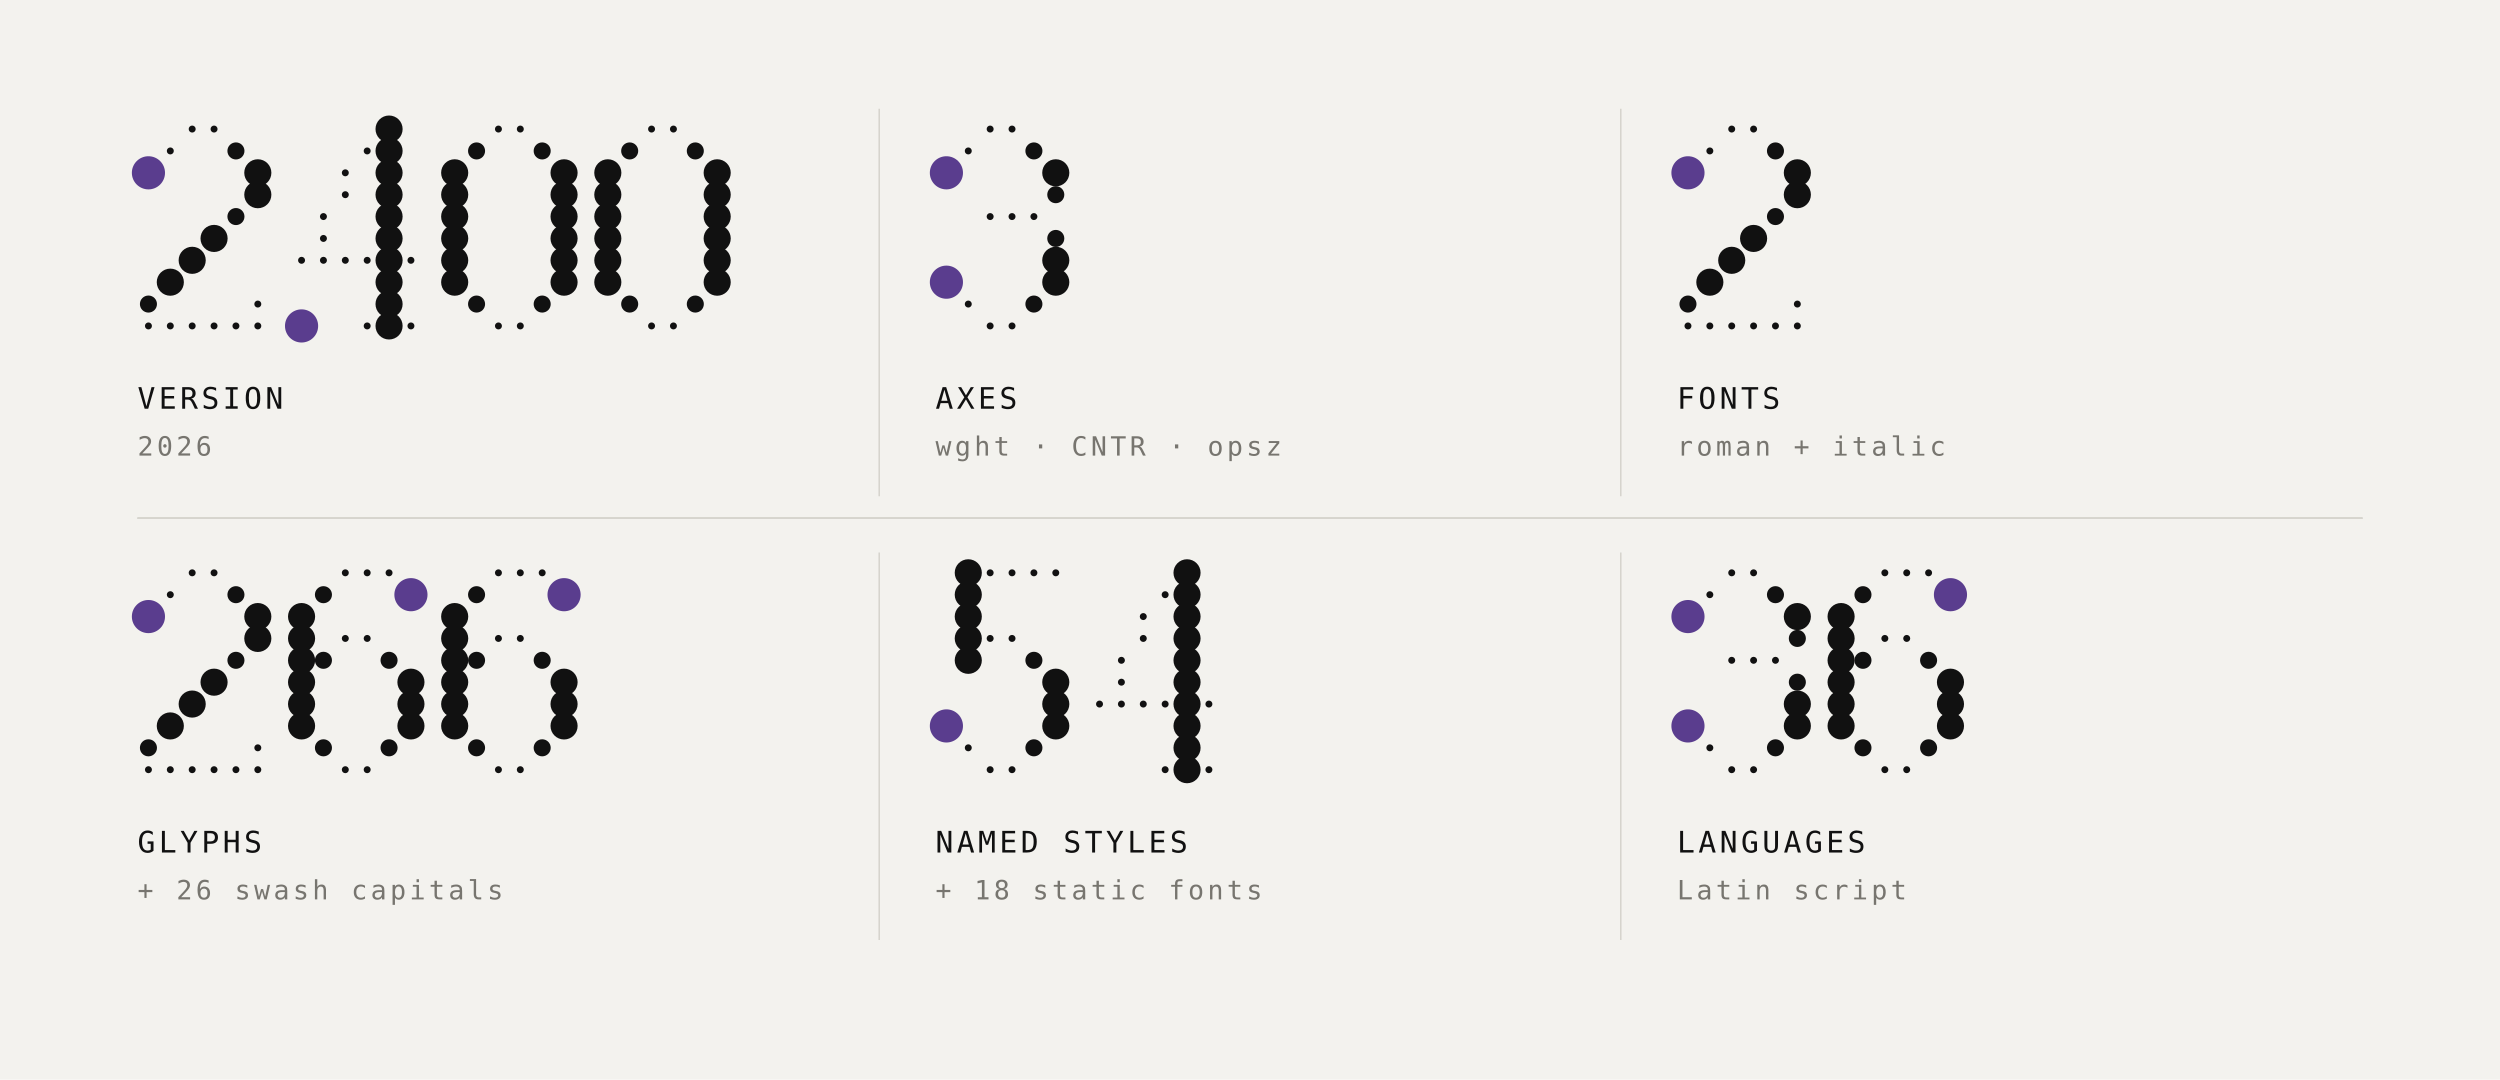
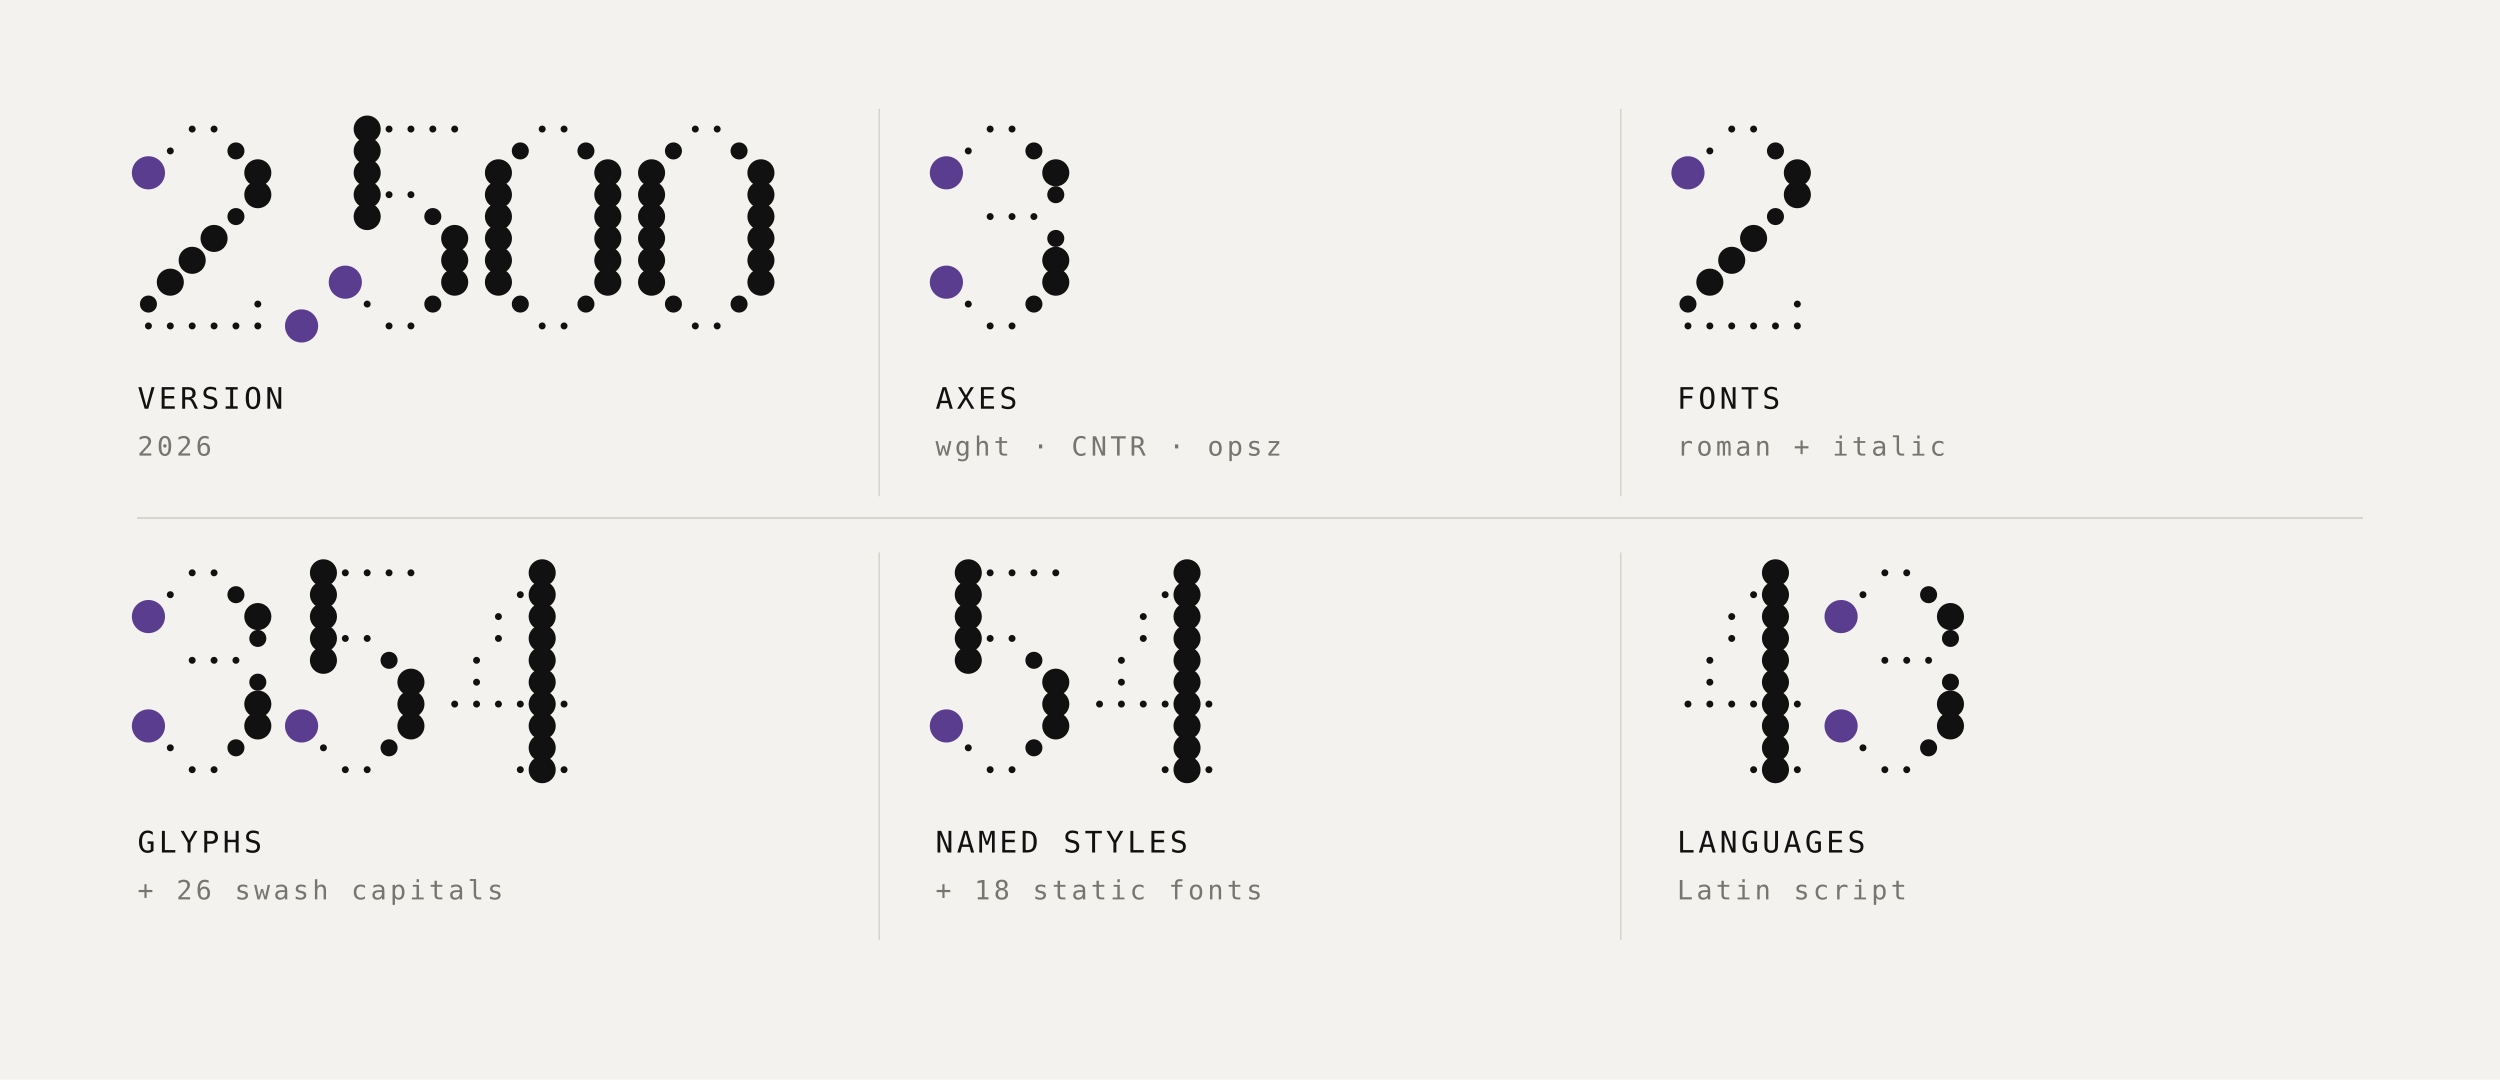
<svg xmlns="http://www.w3.org/2000/svg" viewBox="0 0 1600 691" width="1600" height="691" role="img">
  <rect width="1600" height="691" fill="#F3F2EE" />
  <line x1="562.7" y1="69.6" x2="562.7" y2="317.6" stroke="#D6D4CD" stroke-width="1" />
  <line x1="1037.3" y1="69.6" x2="1037.3" y2="317.6" stroke="#D6D4CD" stroke-width="1" />
  <line x1="88.0" y1="331.6" x2="1512.0" y2="331.6" stroke="#D6D4CD" stroke-width="1" />
  <line x1="562.7" y1="353.6" x2="562.7" y2="601.6" stroke="#D6D4CD" stroke-width="1" />
  <line x1="88.0" y1="331.6" x2="1512.0" y2="331.6" stroke="#D6D4CD" stroke-width="1" />
  <line x1="1037.3" y1="353.6" x2="1037.3" y2="601.6" stroke="#D6D4CD" stroke-width="1" />
  <line x1="88.0" y1="331.6" x2="1512.0" y2="331.6" stroke="#D6D4CD" stroke-width="1" />
  <g fill="#111111">
    <circle cx="123.0" cy="82.6" r="2.24" />
    <circle cx="137.0" cy="82.6" r="2.24" />
    <circle cx="109.0" cy="96.6" r="2.24" />
    <circle cx="151.0" cy="96.6" r="5.46" />
    <circle cx="165.0" cy="110.6" r="8.68" />
    <circle cx="165.0" cy="124.6" r="8.68" />
    <circle cx="151.0" cy="138.6" r="5.46" />
    <circle cx="137.0" cy="152.6" r="8.68" />
    <circle cx="123.0" cy="166.6" r="8.68" />
    <circle cx="109.0" cy="180.6" r="8.68" />
    <circle cx="95.0" cy="194.6" r="5.46" />
    <circle cx="165.0" cy="194.6" r="2.24" />
    <circle cx="95.0" cy="208.6" r="2.24" />
    <circle cx="109.0" cy="208.6" r="2.24" />
    <circle cx="123.0" cy="208.6" r="2.24" />
    <circle cx="137.0" cy="208.6" r="2.24" />
    <circle cx="151.0" cy="208.6" r="2.24" />
    <circle cx="165.0" cy="208.6" r="2.24" />
-     <circle cx="249.0" cy="82.6" r="8.68" />
-     <circle cx="235.0" cy="96.6" r="2.24" />
-     <circle cx="249.0" cy="96.6" r="8.68" />
-     <circle cx="221.0" cy="110.6" r="2.24" />
-     <circle cx="249.0" cy="110.6" r="8.68" />
-     <circle cx="221.0" cy="124.6" r="2.24" />
-     <circle cx="249.0" cy="124.6" r="8.68" />
-     <circle cx="207.0" cy="138.6" r="2.24" />
-     <circle cx="249.0" cy="138.6" r="8.68" />
-     <circle cx="207.0" cy="152.6" r="2.24" />
-     <circle cx="249.0" cy="152.6" r="8.68" />
-     <circle cx="193.0" cy="166.6" r="2.24" />
-     <circle cx="207.0" cy="166.6" r="2.24" />
-     <circle cx="221.0" cy="166.6" r="2.24" />
-     <circle cx="235.0" cy="166.6" r="2.24" />
-     <circle cx="249.0" cy="166.6" r="8.68" />
-     <circle cx="263.0" cy="166.6" r="2.24" />
-     <circle cx="249.0" cy="180.6" r="8.68" />
-     <circle cx="249.0" cy="194.6" r="8.68" />
-     <circle cx="235.0" cy="208.6" r="2.24" />
-     <circle cx="249.0" cy="208.6" r="8.68" />
+     <circle cx="235.0" cy="82.6" r="8.68" />
+     <circle cx="249.0" cy="82.6" r="2.24" />
+     <circle cx="263.0" cy="82.6" r="2.24" />
+     <circle cx="277.0" cy="82.6" r="2.24" />
+     <circle cx="291.0" cy="82.6" r="2.24" />
+     <circle cx="235.0" cy="96.6" r="8.68" />
+     <circle cx="235.0" cy="110.6" r="8.68" />
+     <circle cx="235.0" cy="124.6" r="8.68" />
+     <circle cx="249.0" cy="124.6" r="2.24" />
+     <circle cx="263.0" cy="124.6" r="2.24" />
+     <circle cx="235.0" cy="138.6" r="8.68" />
+     <circle cx="277.0" cy="138.6" r="5.46" />
+     <circle cx="291.0" cy="152.6" r="8.68" />
+     <circle cx="291.0" cy="166.6" r="8.68" />
+     <circle cx="291.0" cy="180.6" r="8.68" />
+     <circle cx="235.0" cy="194.6" r="2.24" />
+     <circle cx="277.0" cy="194.6" r="5.46" />
+     <circle cx="249.0" cy="208.6" r="2.24" />
    <circle cx="263.0" cy="208.6" r="2.24" />
-     <circle cx="319.0" cy="82.6" r="2.24" />
-     <circle cx="333.0" cy="82.6" r="2.24" />
-     <circle cx="305.0" cy="96.6" r="5.46" />
-     <circle cx="347.0" cy="96.6" r="5.46" />
-     <circle cx="291.0" cy="110.6" r="8.68" />
-     <circle cx="361.0" cy="110.6" r="8.68" />
-     <circle cx="291.0" cy="124.6" r="8.68" />
-     <circle cx="361.0" cy="124.6" r="8.68" />
-     <circle cx="291.0" cy="138.6" r="8.68" />
-     <circle cx="361.0" cy="138.6" r="8.68" />
-     <circle cx="291.0" cy="152.6" r="8.68" />
-     <circle cx="361.0" cy="152.6" r="8.68" />
-     <circle cx="291.0" cy="166.6" r="8.68" />
-     <circle cx="361.0" cy="166.6" r="8.68" />
-     <circle cx="291.0" cy="180.6" r="8.68" />
-     <circle cx="361.0" cy="180.6" r="8.68" />
-     <circle cx="305.0" cy="194.6" r="5.46" />
-     <circle cx="347.0" cy="194.6" r="5.46" />
-     <circle cx="319.0" cy="208.6" r="2.24" />
-     <circle cx="333.0" cy="208.6" r="2.24" />
-     <circle cx="417.0" cy="82.6" r="2.24" />
-     <circle cx="431.0" cy="82.6" r="2.24" />
-     <circle cx="403.0" cy="96.6" r="5.46" />
-     <circle cx="445.0" cy="96.6" r="5.46" />
+     <circle cx="347.0" cy="82.6" r="2.24" />
+     <circle cx="361.0" cy="82.6" r="2.24" />
+     <circle cx="333.0" cy="96.6" r="5.46" />
+     <circle cx="375.0" cy="96.6" r="5.46" />
+     <circle cx="319.0" cy="110.6" r="8.68" />
    <circle cx="389.0" cy="110.6" r="8.68" />
-     <circle cx="459.0" cy="110.6" r="8.68" />
+     <circle cx="319.0" cy="124.6" r="8.68" />
    <circle cx="389.0" cy="124.6" r="8.68" />
-     <circle cx="459.0" cy="124.6" r="8.68" />
+     <circle cx="319.0" cy="138.6" r="8.68" />
    <circle cx="389.0" cy="138.6" r="8.68" />
-     <circle cx="459.0" cy="138.6" r="8.68" />
+     <circle cx="319.0" cy="152.6" r="8.68" />
    <circle cx="389.0" cy="152.6" r="8.68" />
-     <circle cx="459.0" cy="152.6" r="8.68" />
+     <circle cx="319.0" cy="166.6" r="8.68" />
    <circle cx="389.0" cy="166.6" r="8.68" />
-     <circle cx="459.0" cy="166.6" r="8.68" />
+     <circle cx="319.0" cy="180.6" r="8.68" />
    <circle cx="389.0" cy="180.6" r="8.68" />
-     <circle cx="459.0" cy="180.6" r="8.68" />
-     <circle cx="403.0" cy="194.6" r="5.46" />
-     <circle cx="445.0" cy="194.6" r="5.46" />
-     <circle cx="417.0" cy="208.6" r="2.24" />
-     <circle cx="431.0" cy="208.6" r="2.24" />
+     <circle cx="333.0" cy="194.6" r="5.46" />
+     <circle cx="375.0" cy="194.6" r="5.46" />
+     <circle cx="347.0" cy="208.6" r="2.24" />
+     <circle cx="361.0" cy="208.6" r="2.24" />
+     <circle cx="445.0" cy="82.6" r="2.24" />
+     <circle cx="459.0" cy="82.6" r="2.24" />
+     <circle cx="431.0" cy="96.6" r="5.46" />
+     <circle cx="473.0" cy="96.6" r="5.46" />
+     <circle cx="417.0" cy="110.6" r="8.68" />
+     <circle cx="487.0" cy="110.6" r="8.68" />
+     <circle cx="417.0" cy="124.6" r="8.68" />
+     <circle cx="487.0" cy="124.6" r="8.68" />
+     <circle cx="417.0" cy="138.6" r="8.68" />
+     <circle cx="487.0" cy="138.6" r="8.68" />
+     <circle cx="417.0" cy="152.6" r="8.68" />
+     <circle cx="487.0" cy="152.6" r="8.68" />
+     <circle cx="417.0" cy="166.6" r="8.68" />
+     <circle cx="487.0" cy="166.6" r="8.68" />
+     <circle cx="417.0" cy="180.6" r="8.68" />
+     <circle cx="487.0" cy="180.6" r="8.68" />
+     <circle cx="431.0" cy="194.6" r="5.46" />
+     <circle cx="473.0" cy="194.6" r="5.46" />
+     <circle cx="445.0" cy="208.6" r="2.24" />
+     <circle cx="459.0" cy="208.6" r="2.24" />
    <circle cx="633.7" cy="82.6" r="2.24" />
    <circle cx="647.7" cy="82.6" r="2.24" />
    <circle cx="619.7" cy="96.6" r="2.24" />
    <circle cx="661.7" cy="96.6" r="5.46" />
    <circle cx="675.7" cy="110.6" r="8.68" />
    <circle cx="675.7" cy="124.6" r="5.46" />
    <circle cx="633.7" cy="138.6" r="2.24" />
    <circle cx="647.7" cy="138.6" r="2.24" />
    <circle cx="661.7" cy="138.6" r="2.24" />
    <circle cx="675.7" cy="152.6" r="5.46" />
    <circle cx="675.7" cy="166.6" r="8.68" />
    <circle cx="675.7" cy="180.6" r="8.68" />
    <circle cx="619.7" cy="194.6" r="2.24" />
    <circle cx="661.7" cy="194.6" r="5.46" />
    <circle cx="633.7" cy="208.6" r="2.24" />
    <circle cx="647.7" cy="208.6" r="2.24" />
    <circle cx="1108.3" cy="82.6" r="2.24" />
    <circle cx="1122.3" cy="82.6" r="2.24" />
    <circle cx="1094.3" cy="96.6" r="2.24" />
    <circle cx="1136.3" cy="96.6" r="5.46" />
    <circle cx="1150.3" cy="110.6" r="8.68" />
    <circle cx="1150.3" cy="124.6" r="8.68" />
    <circle cx="1136.3" cy="138.6" r="5.46" />
    <circle cx="1122.3" cy="152.6" r="8.68" />
    <circle cx="1108.3" cy="166.6" r="8.68" />
    <circle cx="1094.3" cy="180.6" r="8.68" />
    <circle cx="1080.3" cy="194.6" r="5.46" />
    <circle cx="1150.3" cy="194.6" r="2.24" />
    <circle cx="1080.3" cy="208.6" r="2.24" />
    <circle cx="1094.3" cy="208.6" r="2.24" />
    <circle cx="1108.3" cy="208.6" r="2.24" />
    <circle cx="1122.3" cy="208.6" r="2.24" />
    <circle cx="1136.3" cy="208.6" r="2.24" />
    <circle cx="1150.3" cy="208.6" r="2.24" />
    <circle cx="123.0" cy="366.6" r="2.24" />
    <circle cx="137.0" cy="366.6" r="2.24" />
    <circle cx="109.0" cy="380.6" r="2.24" />
    <circle cx="151.0" cy="380.6" r="5.46" />
    <circle cx="165.0" cy="394.6" r="8.68" />
-     <circle cx="165.0" cy="408.6" r="8.68" />
-     <circle cx="151.0" cy="422.6" r="5.46" />
-     <circle cx="137.0" cy="436.6" r="8.68" />
-     <circle cx="123.0" cy="450.6" r="8.68" />
-     <circle cx="109.0" cy="464.6" r="8.68" />
-     <circle cx="95.0" cy="478.6" r="5.46" />
-     <circle cx="165.0" cy="478.6" r="2.24" />
-     <circle cx="95.0" cy="492.6" r="2.24" />
-     <circle cx="109.0" cy="492.6" r="2.24" />
+     <circle cx="165.0" cy="408.6" r="5.46" />
+     <circle cx="123.0" cy="422.6" r="2.24" />
+     <circle cx="137.0" cy="422.6" r="2.24" />
+     <circle cx="151.0" cy="422.6" r="2.24" />
+     <circle cx="165.0" cy="436.6" r="5.46" />
+     <circle cx="165.0" cy="450.6" r="8.68" />
+     <circle cx="165.0" cy="464.6" r="8.68" />
+     <circle cx="109.0" cy="478.6" r="2.24" />
+     <circle cx="151.0" cy="478.6" r="5.46" />
    <circle cx="123.0" cy="492.6" r="2.24" />
    <circle cx="137.0" cy="492.6" r="2.24" />
-     <circle cx="151.0" cy="492.6" r="2.24" />
-     <circle cx="165.0" cy="492.6" r="2.24" />
+     <circle cx="207.0" cy="366.6" r="8.68" />
    <circle cx="221.0" cy="366.6" r="2.24" />
    <circle cx="235.0" cy="366.6" r="2.24" />
    <circle cx="249.0" cy="366.6" r="2.24" />
-     <circle cx="207.0" cy="380.6" r="5.46" />
-     <circle cx="193.0" cy="394.6" r="8.68" />
-     <circle cx="193.0" cy="408.6" r="8.68" />
+     <circle cx="263.0" cy="366.6" r="2.24" />
+     <circle cx="207.0" cy="380.6" r="8.68" />
+     <circle cx="207.0" cy="394.6" r="8.68" />
+     <circle cx="207.0" cy="408.6" r="8.68" />
    <circle cx="221.0" cy="408.6" r="2.24" />
    <circle cx="235.0" cy="408.6" r="2.24" />
-     <circle cx="193.0" cy="422.6" r="8.68" />
-     <circle cx="207.0" cy="422.6" r="5.46" />
+     <circle cx="207.0" cy="422.6" r="8.68" />
    <circle cx="249.0" cy="422.6" r="5.46" />
-     <circle cx="193.0" cy="436.6" r="8.68" />
    <circle cx="263.0" cy="436.6" r="8.68" />
-     <circle cx="193.0" cy="450.6" r="8.68" />
    <circle cx="263.0" cy="450.6" r="8.68" />
-     <circle cx="193.0" cy="464.6" r="8.68" />
    <circle cx="263.0" cy="464.6" r="8.68" />
-     <circle cx="207.0" cy="478.6" r="5.46" />
+     <circle cx="207.0" cy="478.6" r="2.24" />
    <circle cx="249.0" cy="478.6" r="5.46" />
    <circle cx="221.0" cy="492.6" r="2.24" />
    <circle cx="235.0" cy="492.6" r="2.24" />
-     <circle cx="319.0" cy="366.6" r="2.24" />
-     <circle cx="333.0" cy="366.6" r="2.24" />
-     <circle cx="347.0" cy="366.6" r="2.24" />
-     <circle cx="305.0" cy="380.6" r="5.46" />
-     <circle cx="291.0" cy="394.6" r="8.68" />
-     <circle cx="291.0" cy="408.6" r="8.68" />
+     <circle cx="347.0" cy="366.6" r="8.68" />
+     <circle cx="333.0" cy="380.6" r="2.24" />
+     <circle cx="347.0" cy="380.6" r="8.68" />
+     <circle cx="319.0" cy="394.6" r="2.24" />
+     <circle cx="347.0" cy="394.6" r="8.68" />
    <circle cx="319.0" cy="408.6" r="2.24" />
-     <circle cx="333.0" cy="408.6" r="2.24" />
-     <circle cx="291.0" cy="422.6" r="8.68" />
-     <circle cx="305.0" cy="422.6" r="5.46" />
-     <circle cx="347.0" cy="422.6" r="5.46" />
-     <circle cx="291.0" cy="436.6" r="8.68" />
-     <circle cx="361.0" cy="436.6" r="8.68" />
-     <circle cx="291.0" cy="450.6" r="8.68" />
-     <circle cx="361.0" cy="450.6" r="8.68" />
-     <circle cx="291.0" cy="464.6" r="8.68" />
-     <circle cx="361.0" cy="464.6" r="8.68" />
-     <circle cx="305.0" cy="478.6" r="5.46" />
-     <circle cx="347.0" cy="478.6" r="5.46" />
-     <circle cx="319.0" cy="492.6" r="2.24" />
+     <circle cx="347.0" cy="408.6" r="8.68" />
+     <circle cx="305.0" cy="422.6" r="2.24" />
+     <circle cx="347.0" cy="422.6" r="8.68" />
+     <circle cx="305.0" cy="436.6" r="2.24" />
+     <circle cx="347.0" cy="436.6" r="8.68" />
+     <circle cx="291.0" cy="450.6" r="2.24" />
+     <circle cx="305.0" cy="450.6" r="2.24" />
+     <circle cx="319.0" cy="450.6" r="2.24" />
+     <circle cx="333.0" cy="450.6" r="2.24" />
+     <circle cx="347.0" cy="450.6" r="8.68" />
+     <circle cx="361.0" cy="450.6" r="2.24" />
+     <circle cx="347.0" cy="464.6" r="8.68" />
+     <circle cx="347.0" cy="478.6" r="8.68" />
    <circle cx="333.0" cy="492.6" r="2.24" />
+     <circle cx="347.0" cy="492.6" r="8.68" />
+     <circle cx="361.0" cy="492.6" r="2.24" />
    <circle cx="619.7" cy="366.6" r="8.68" />
    <circle cx="633.7" cy="366.6" r="2.24" />
    <circle cx="647.7" cy="366.6" r="2.24" />
    <circle cx="661.7" cy="366.6" r="2.24" />
    <circle cx="675.7" cy="366.6" r="2.24" />
    <circle cx="619.7" cy="380.6" r="8.68" />
    <circle cx="619.7" cy="394.6" r="8.68" />
    <circle cx="619.7" cy="408.6" r="8.68" />
    <circle cx="633.7" cy="408.6" r="2.24" />
    <circle cx="647.7" cy="408.6" r="2.24" />
    <circle cx="619.7" cy="422.6" r="8.68" />
    <circle cx="661.7" cy="422.6" r="5.46" />
    <circle cx="675.7" cy="436.6" r="8.68" />
    <circle cx="675.7" cy="450.6" r="8.68" />
    <circle cx="675.7" cy="464.6" r="8.68" />
    <circle cx="619.7" cy="478.6" r="2.24" />
    <circle cx="661.7" cy="478.6" r="5.46" />
    <circle cx="633.7" cy="492.6" r="2.24" />
    <circle cx="647.7" cy="492.6" r="2.24" />
    <circle cx="759.7" cy="366.6" r="8.68" />
    <circle cx="745.7" cy="380.6" r="2.24" />
    <circle cx="759.7" cy="380.6" r="8.68" />
    <circle cx="731.7" cy="394.6" r="2.24" />
    <circle cx="759.7" cy="394.6" r="8.68" />
    <circle cx="731.7" cy="408.6" r="2.24" />
    <circle cx="759.7" cy="408.6" r="8.68" />
    <circle cx="717.7" cy="422.6" r="2.24" />
    <circle cx="759.7" cy="422.6" r="8.68" />
    <circle cx="717.7" cy="436.6" r="2.24" />
    <circle cx="759.7" cy="436.6" r="8.68" />
    <circle cx="703.7" cy="450.6" r="2.24" />
    <circle cx="717.7" cy="450.6" r="2.24" />
    <circle cx="731.7" cy="450.6" r="2.24" />
    <circle cx="745.7" cy="450.6" r="2.24" />
    <circle cx="759.7" cy="450.6" r="8.68" />
    <circle cx="773.7" cy="450.6" r="2.24" />
    <circle cx="759.7" cy="464.6" r="8.68" />
    <circle cx="759.7" cy="478.6" r="8.68" />
    <circle cx="745.7" cy="492.6" r="2.24" />
    <circle cx="759.7" cy="492.6" r="8.68" />
    <circle cx="773.7" cy="492.6" r="2.24" />
-     <circle cx="1108.3" cy="366.6" r="2.24" />
-     <circle cx="1122.3" cy="366.6" r="2.24" />
-     <circle cx="1094.3" cy="380.6" r="2.24" />
-     <circle cx="1136.3" cy="380.6" r="5.46" />
-     <circle cx="1150.3" cy="394.6" r="8.68" />
-     <circle cx="1150.3" cy="408.6" r="5.46" />
-     <circle cx="1108.3" cy="422.6" r="2.24" />
-     <circle cx="1122.3" cy="422.6" r="2.24" />
-     <circle cx="1136.3" cy="422.6" r="2.24" />
-     <circle cx="1150.3" cy="436.6" r="5.46" />
-     <circle cx="1150.3" cy="450.6" r="8.68" />
-     <circle cx="1150.3" cy="464.6" r="8.68" />
-     <circle cx="1094.3" cy="478.6" r="2.24" />
-     <circle cx="1136.3" cy="478.6" r="5.46" />
-     <circle cx="1108.3" cy="492.6" r="2.24" />
+     <circle cx="1136.3" cy="366.6" r="8.68" />
+     <circle cx="1122.3" cy="380.6" r="2.24" />
+     <circle cx="1136.3" cy="380.6" r="8.68" />
+     <circle cx="1108.3" cy="394.6" r="2.24" />
+     <circle cx="1136.3" cy="394.6" r="8.68" />
+     <circle cx="1108.3" cy="408.6" r="2.24" />
+     <circle cx="1136.3" cy="408.6" r="8.68" />
+     <circle cx="1094.3" cy="422.6" r="2.24" />
+     <circle cx="1136.3" cy="422.6" r="8.68" />
+     <circle cx="1094.3" cy="436.6" r="2.24" />
+     <circle cx="1136.3" cy="436.6" r="8.68" />
+     <circle cx="1080.3" cy="450.6" r="2.24" />
+     <circle cx="1094.3" cy="450.6" r="2.24" />
+     <circle cx="1108.3" cy="450.6" r="2.24" />
+     <circle cx="1122.3" cy="450.6" r="2.24" />
+     <circle cx="1136.3" cy="450.6" r="8.68" />
+     <circle cx="1150.3" cy="450.6" r="2.24" />
+     <circle cx="1136.3" cy="464.6" r="8.68" />
+     <circle cx="1136.3" cy="478.6" r="8.68" />
    <circle cx="1122.3" cy="492.6" r="2.24" />
+     <circle cx="1136.3" cy="492.6" r="8.68" />
+     <circle cx="1150.3" cy="492.6" r="2.24" />
    <circle cx="1206.3" cy="366.6" r="2.24" />
    <circle cx="1220.3" cy="366.6" r="2.24" />
-     <circle cx="1234.3" cy="366.6" r="2.24" />
-     <circle cx="1192.3" cy="380.6" r="5.46" />
-     <circle cx="1178.3" cy="394.6" r="8.68" />
-     <circle cx="1178.3" cy="408.6" r="8.68" />
-     <circle cx="1206.3" cy="408.6" r="2.24" />
-     <circle cx="1220.3" cy="408.6" r="2.24" />
-     <circle cx="1178.3" cy="422.6" r="8.68" />
-     <circle cx="1192.3" cy="422.6" r="5.46" />
-     <circle cx="1234.3" cy="422.6" r="5.46" />
-     <circle cx="1178.3" cy="436.6" r="8.68" />
-     <circle cx="1248.3" cy="436.6" r="8.68" />
-     <circle cx="1178.3" cy="450.6" r="8.68" />
+     <circle cx="1192.3" cy="380.6" r="2.24" />
+     <circle cx="1234.3" cy="380.6" r="5.46" />
+     <circle cx="1248.3" cy="394.6" r="8.68" />
+     <circle cx="1248.3" cy="408.6" r="5.46" />
+     <circle cx="1206.3" cy="422.6" r="2.24" />
+     <circle cx="1220.3" cy="422.6" r="2.24" />
+     <circle cx="1234.3" cy="422.6" r="2.24" />
+     <circle cx="1248.3" cy="436.6" r="5.46" />
    <circle cx="1248.3" cy="450.6" r="8.68" />
-     <circle cx="1178.3" cy="464.6" r="8.68" />
    <circle cx="1248.3" cy="464.6" r="8.68" />
-     <circle cx="1192.3" cy="478.6" r="5.46" />
+     <circle cx="1192.3" cy="478.6" r="2.24" />
    <circle cx="1234.3" cy="478.6" r="5.46" />
    <circle cx="1206.3" cy="492.6" r="2.24" />
    <circle cx="1220.3" cy="492.6" r="2.24" />
  </g>
  <g fill="#5A3D8E">
    <circle cx="95.0" cy="110.6" r="10.61" />
    <circle cx="193.0" cy="208.6" r="10.61" />
+     <circle cx="221.0" cy="180.6" r="10.61" />
    <circle cx="605.7" cy="110.6" r="10.61" />
    <circle cx="605.7" cy="180.6" r="10.61" />
    <circle cx="1080.3" cy="110.6" r="10.61" />
    <circle cx="95.0" cy="394.6" r="10.61" />
-     <circle cx="263.0" cy="380.6" r="10.61" />
-     <circle cx="361.0" cy="380.6" r="10.61" />
+     <circle cx="95.0" cy="464.6" r="10.61" />
+     <circle cx="193.0" cy="464.6" r="10.61" />
    <circle cx="605.7" cy="464.6" r="10.61" />
-     <circle cx="1080.3" cy="394.6" r="10.61" />
-     <circle cx="1080.3" cy="464.6" r="10.61" />
-     <circle cx="1248.3" cy="380.6" r="10.61" />
+     <circle cx="1178.3" cy="394.6" r="10.61" />
+     <circle cx="1178.3" cy="464.6" r="10.61" />
  </g>
  <text x="88.0" y="261.6" fill="#111111" font-family="ui-monospace, SFMono-Regular, Menlo, Consolas, monospace" font-size="19" letter-spacing="2.2" text-anchor="start">VERSION</text>
  <text x="88.0" y="291.6" fill="#77756F" font-family="ui-monospace, SFMono-Regular, Menlo, Consolas, monospace" font-size="17" letter-spacing="2.2" text-anchor="start">2026</text>
  <text x="598.7" y="261.6" fill="#111111" font-family="ui-monospace, SFMono-Regular, Menlo, Consolas, monospace" font-size="19" letter-spacing="2.2" text-anchor="start">AXES</text>
  <text x="598.7" y="291.6" fill="#77756F" font-family="ui-monospace, SFMono-Regular, Menlo, Consolas, monospace" font-size="17" letter-spacing="2.2" text-anchor="start">wght · CNTR · opsz</text>
  <text x="1073.3" y="261.6" fill="#111111" font-family="ui-monospace, SFMono-Regular, Menlo, Consolas, monospace" font-size="19" letter-spacing="2.2" text-anchor="start">FONTS</text>
  <text x="1073.3" y="291.6" fill="#77756F" font-family="ui-monospace, SFMono-Regular, Menlo, Consolas, monospace" font-size="17" letter-spacing="2.2" text-anchor="start">roman + italic</text>
  <text x="88.0" y="545.6" fill="#111111" font-family="ui-monospace, SFMono-Regular, Menlo, Consolas, monospace" font-size="19" letter-spacing="2.2" text-anchor="start">GLYPHS</text>
  <text x="88.0" y="575.6" fill="#77756F" font-family="ui-monospace, SFMono-Regular, Menlo, Consolas, monospace" font-size="17" letter-spacing="2.2" text-anchor="start">+ 26 swash capitals</text>
  <text x="598.7" y="545.6" fill="#111111" font-family="ui-monospace, SFMono-Regular, Menlo, Consolas, monospace" font-size="19" letter-spacing="2.2" text-anchor="start">NAMED STYLES</text>
  <text x="598.7" y="575.6" fill="#77756F" font-family="ui-monospace, SFMono-Regular, Menlo, Consolas, monospace" font-size="17" letter-spacing="2.2" text-anchor="start">+ 18 static fonts</text>
  <text x="1073.3" y="545.6" fill="#111111" font-family="ui-monospace, SFMono-Regular, Menlo, Consolas, monospace" font-size="19" letter-spacing="2.2" text-anchor="start">LANGUAGES</text>
  <text x="1073.3" y="575.6" fill="#77756F" font-family="ui-monospace, SFMono-Regular, Menlo, Consolas, monospace" font-size="17" letter-spacing="2.2" text-anchor="start">Latin script</text>
</svg>
